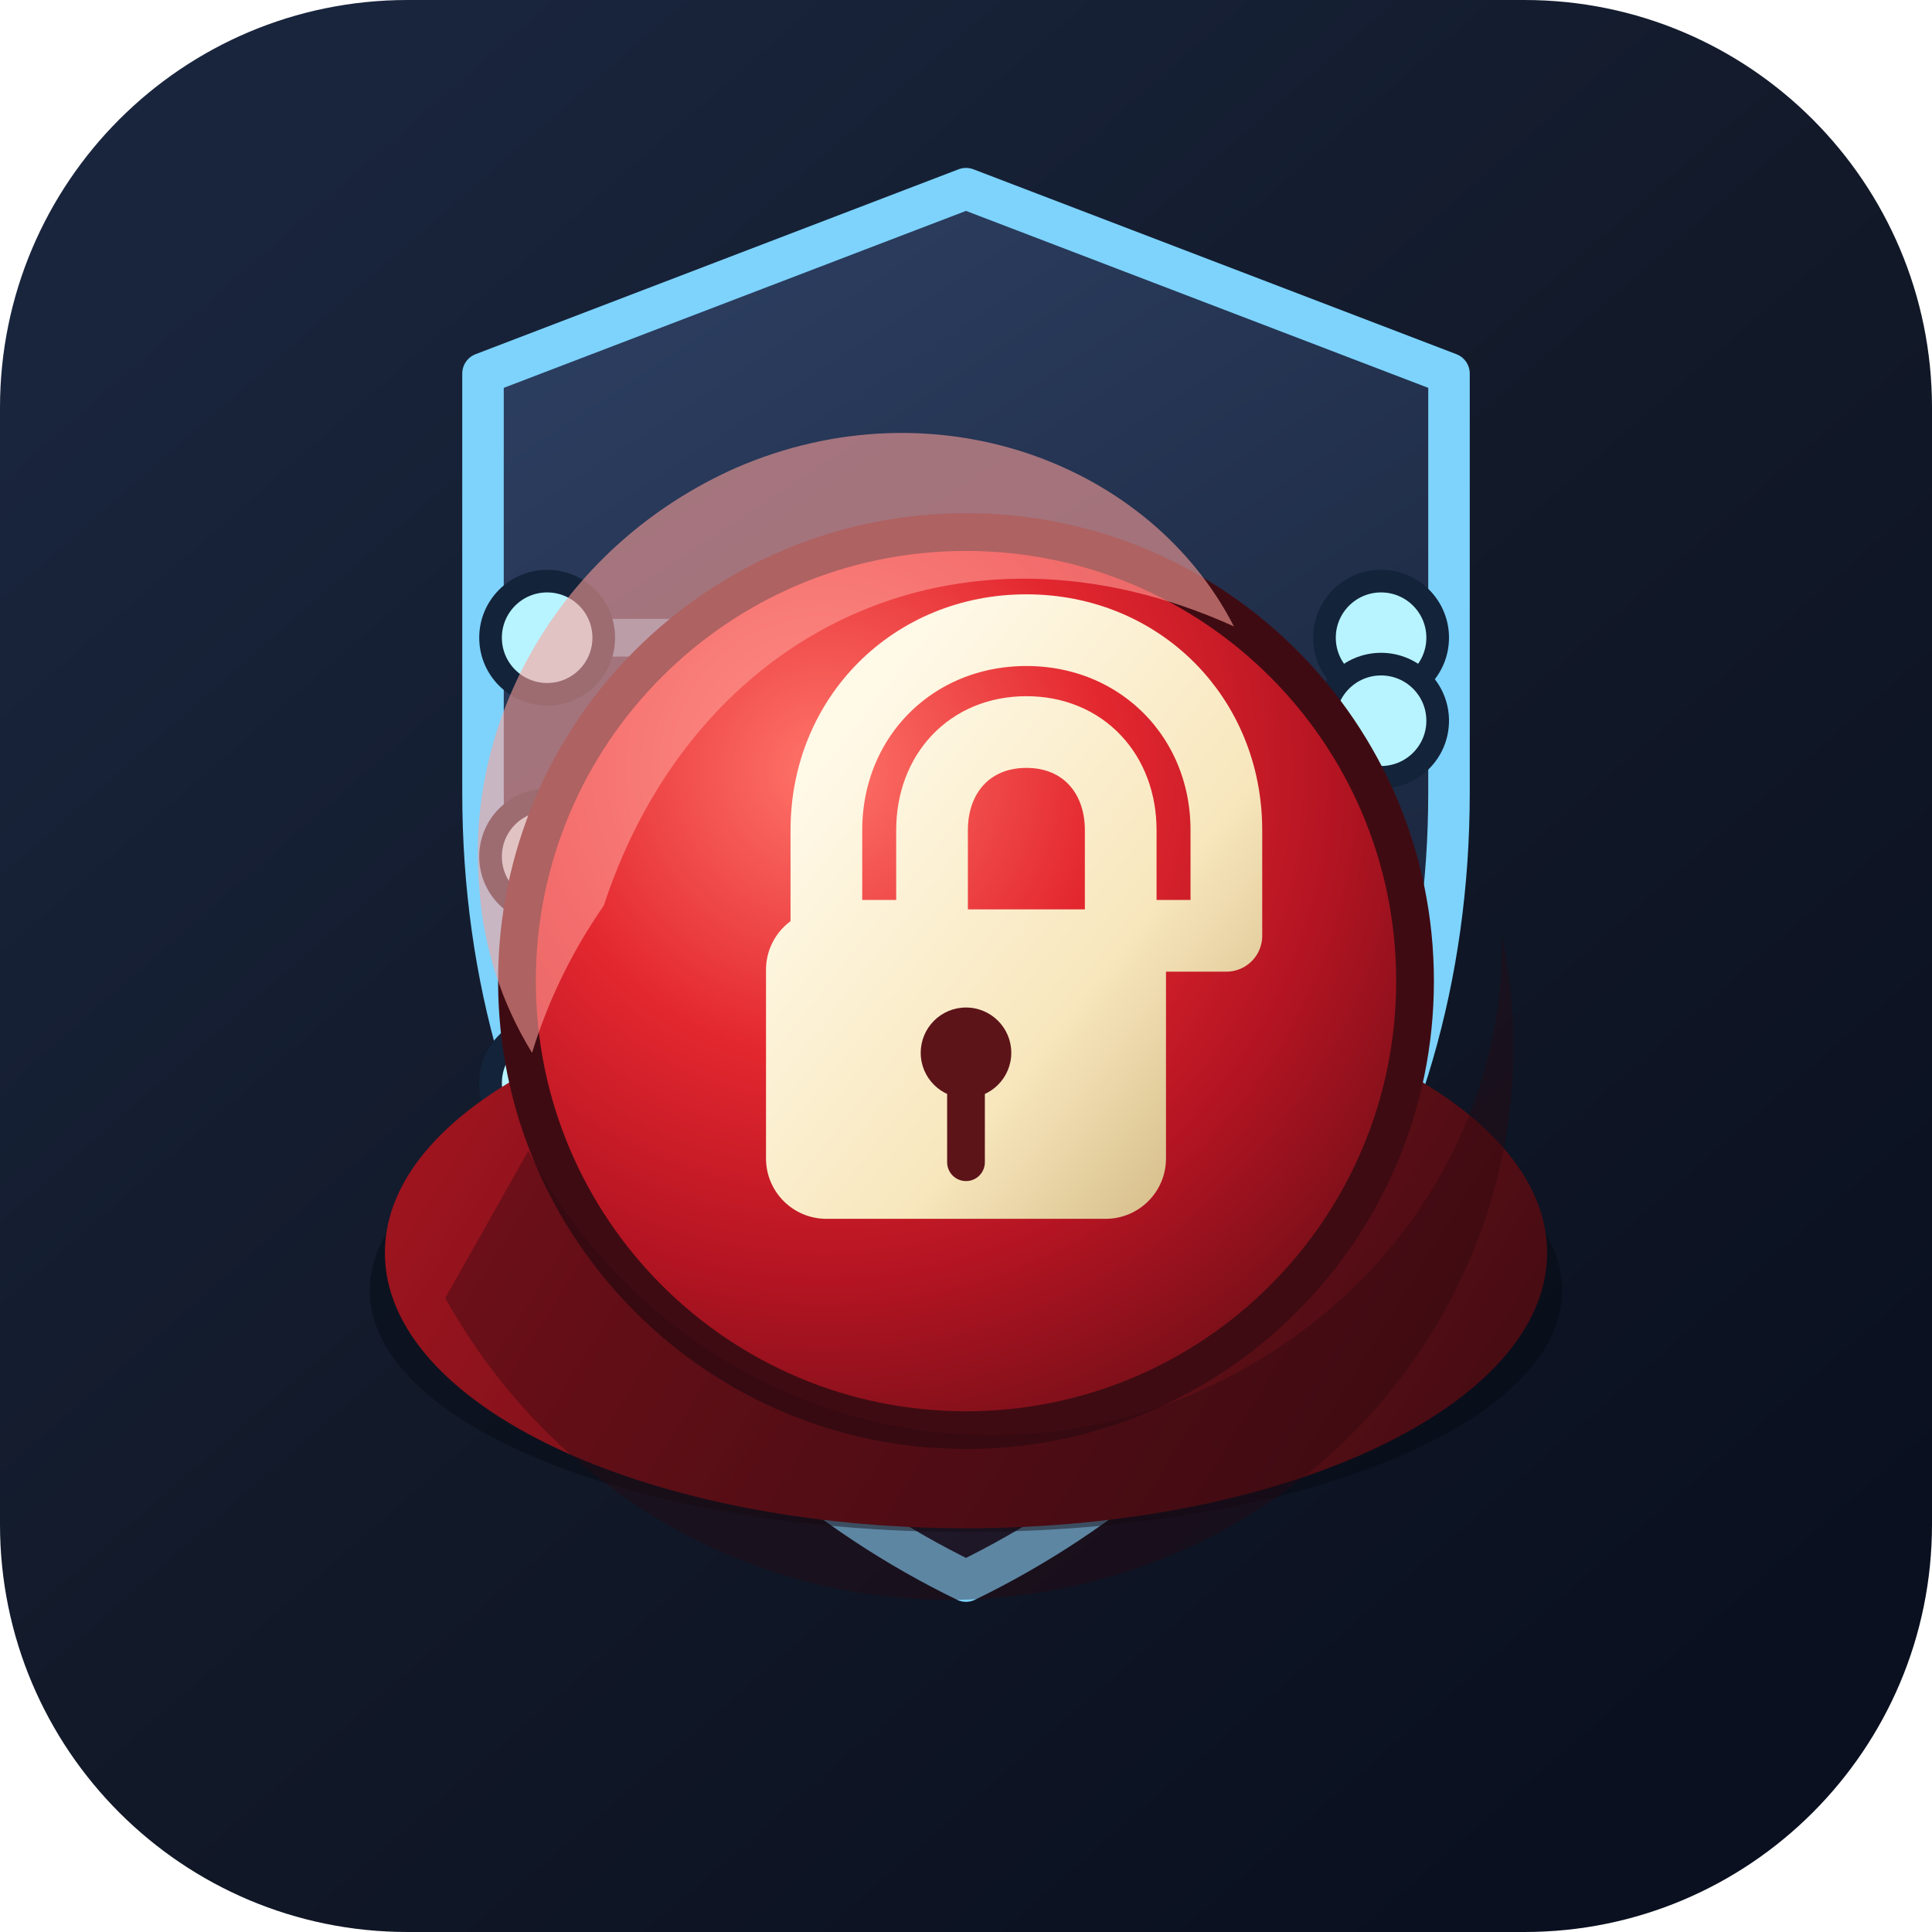
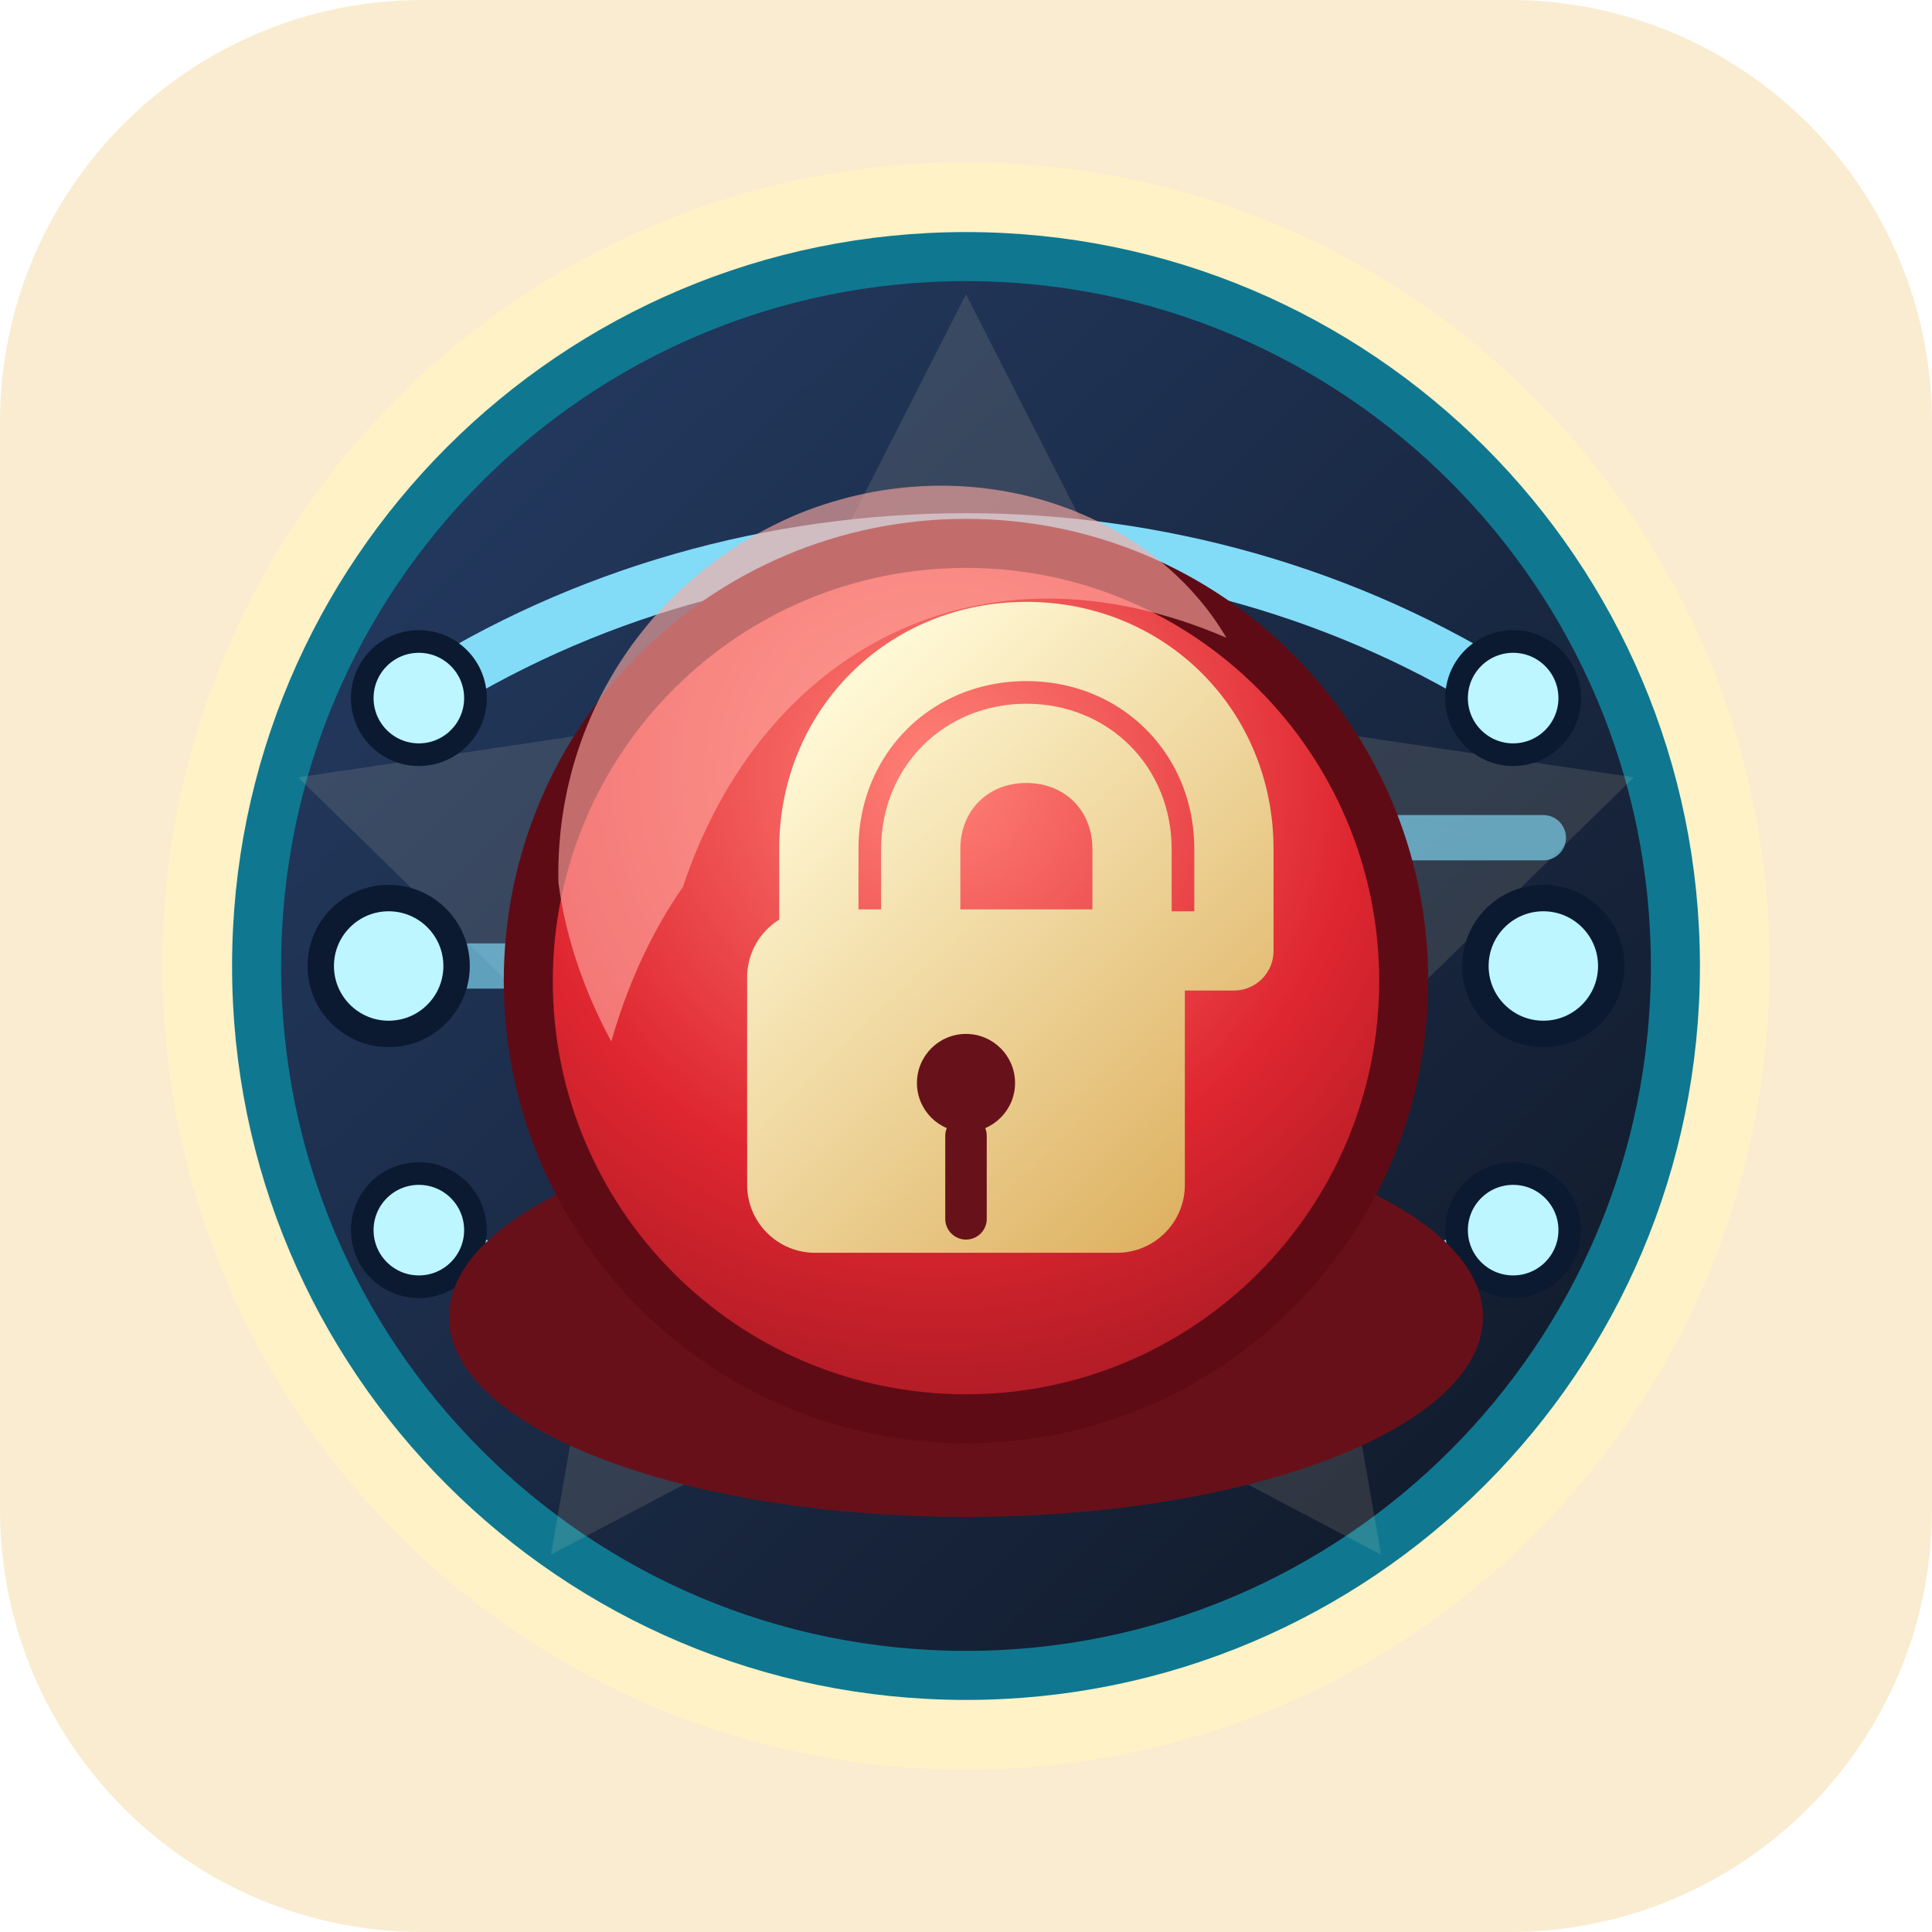
<svg xmlns="http://www.w3.org/2000/svg" viewBox="0 0 512 512" role="img" aria-labelledby="title desc">
  <defs>
-     <linearGradient id="bg" x1="74" x2="438" y1="48" y2="464" gradientUnits="userSpaceOnUse">
-       <stop offset="0" stop-color="#19253d" />
-       <stop offset=".55" stop-color="#111827" />
-       <stop offset="1" stop-color="#0a1020" />
+     <radialGradient id="red" cx="248" cy="205" r="224" gradientUnits="userSpaceOnUse">
+       <stop offset="0" stop-color="#ff8277" />
+       <stop offset=".5" stop-color="#df2630" />
+       <stop offset="1" stop-color="#82121c" />
+     </radialGradient>
+     <linearGradient id="navy" x1="80" x2="432" y1="72" y2="430" gradientUnits="userSpaceOnUse">
+       <stop offset="0" stop-color="#253d65" />
+       <stop offset="1" stop-color="#101827" />
    </linearGradient>
-     <linearGradient id="shield" x1="141" x2="371" y1="72" y2="420" gradientUnits="userSpaceOnUse">
-       <stop offset="0" stop-color="#2d3f62" />
-       <stop offset="1" stop-color="#121b2d" />
-     </linearGradient>
-     <linearGradient id="buttonBase" x1="111" x2="401" y1="245" y2="426" gradientUnits="userSpaceOnUse">
-       <stop offset="0" stop-color="#a91520" />
-       <stop offset=".48" stop-color="#6f1018" />
-       <stop offset="1" stop-color="#3f0b12" />
-     </linearGradient>
-     <radialGradient id="buttonTop" cx="218" cy="204" r="181" gradientUnits="userSpaceOnUse">
-       <stop offset="0" stop-color="#ff756a" />
-       <stop offset=".42" stop-color="#e3272f" />
-       <stop offset=".75" stop-color="#b41422" />
-       <stop offset="1" stop-color="#7f101a" />
-     </radialGradient>
-     <linearGradient id="metal" x1="180" x2="332" y1="248" y2="368" gradientUnits="userSpaceOnUse">
-       <stop offset="0" stop-color="#fff9e8" />
-       <stop offset=".48" stop-color="#f8e7bd" />
-       <stop offset="1" stop-color="#b99a5e" />
+     <linearGradient id="gold" x1="205" x2="323" y1="203" y2="326" gradientUnits="userSpaceOnUse">
+       <stop offset="0" stop-color="#fff8d5" />
+       <stop offset="1" stop-color="#dcae5c" />
    </linearGradient>
  </defs>
-   <rect width="512" height="512" rx="108" fill="url(#bg)" />
-   <path d="M256 50 128 99v111c0 99 54 173 128 209 74-36 128-110 128-209V99L256 50Z" fill="url(#shield)" stroke="#7dd3fc" stroke-width="11" stroke-linejoin="round" />
-   <path d="M150 169h64c24 0 35 18 58 18h90" fill="none" stroke="#7dd3fc" stroke-width="10" stroke-linecap="round" opacity=".62" />
-   <path d="M148 227h53c42 0 57-36 97-36h66" fill="none" stroke="#7dd3fc" stroke-width="10" stroke-linecap="round" opacity=".54" />
-   <path d="M151 287h62c28 0 42 24 72 24h78" fill="none" stroke="#7dd3fc" stroke-width="10" stroke-linecap="round" opacity=".48" />
-   <circle cx="145" cy="169" r="15" fill="#b7f4ff" stroke="#13233a" stroke-width="6" />
-   <circle cx="366" cy="169" r="15" fill="#b7f4ff" stroke="#13233a" stroke-width="6" />
-   <circle cx="145" cy="227" r="15" fill="#b7f4ff" stroke="#13233a" stroke-width="6" />
-   <circle cx="366" cy="191" r="15" fill="#b7f4ff" stroke="#13233a" stroke-width="6" />
-   <circle cx="145" cy="287" r="15" fill="#b7f4ff" stroke="#13233a" stroke-width="6" />
-   <circle cx="366" cy="311" r="15" fill="#b7f4ff" stroke="#13233a" stroke-width="6" />
-   <ellipse cx="256" cy="342" rx="158" ry="64" fill="#050812" opacity=".45" />
-   <ellipse cx="256" cy="332" rx="154" ry="73" fill="url(#buttonBase)" />
-   <circle cx="256" cy="260" r="119" fill="url(#buttonTop)" stroke="#3f0b12" stroke-width="10" />
-   <path d="M160 240c24-73 94-107 167-74-22-43-79-65-132-42-45 20-72 65-68 111 1 16 6 31 14 44 4-13 10-26 19-39Z" fill="#ffa19a" opacity=".58" />
-   <path d="M140 305c39 74 132 99 202 50 37-26 57-67 56-107 16 75-31 151-108 171-69 18-138-14-172-75Z" fill="#2a0710" opacity=".38" />
-   <path d="M219 248v-28c0-30 23-53 53-53s53 23 53 53v28h-28v-28c0-15-10-26-25-26s-25 11-25 26v28h-28Z" fill="none" stroke="url(#metal)" stroke-width="19" stroke-linecap="round" stroke-linejoin="round" />
-   <rect x="203" y="241" width="106" height="82" rx="16" fill="url(#metal)" />
-   <circle cx="256" cy="279" r="12" fill="#5c1419" />
-   <path d="M256 290v18" stroke="#5c1419" stroke-width="10" stroke-linecap="round" />
+   <rect width="512" height="512" rx="112" fill="#f9ecd0" />
+   <circle cx="256" cy="256" r="213" fill="#fff2c6" />
+   <circle cx="256" cy="256" r="188" fill="url(#navy)" stroke="#0f7890" stroke-width="13" />
+   <path d="M256 78 312 188 433 206 345 292 366 412 256 354 146 412 167 292 79 206 200 188Z" fill="#fff2c6" opacity=".12" />
+   <path d="M111 185c87-56 203-56 290 0M111 326c87 56 203 56 290 0" fill="none" stroke="#82dcf8" stroke-width="14" stroke-linecap="round" />
+   <path d="M104 256h80c35 0 46-34 80-34h145" fill="none" stroke="#82dcf8" stroke-width="12" stroke-linecap="round" opacity=".65" />
+   <circle cx="103" cy="256" r="18" fill="#bdf6ff" stroke="#0b1a30" stroke-width="7" />
+   <circle cx="409" cy="256" r="18" fill="#bdf6ff" stroke="#0b1a30" stroke-width="7" />
+   <circle cx="111" cy="185" r="15" fill="#bdf6ff" stroke="#0b1a30" stroke-width="6" />
+   <circle cx="401" cy="185" r="15" fill="#bdf6ff" stroke="#0b1a30" stroke-width="6" />
+   <circle cx="111" cy="326" r="15" fill="#bdf6ff" stroke="#0b1a30" stroke-width="6" />
+   <circle cx="401" cy="326" r="15" fill="#bdf6ff" stroke="#0b1a30" stroke-width="6" />
+   <ellipse cx="256" cy="349" rx="137" ry="53" fill="#681019" />
+   <circle cx="256" cy="260" r="116" fill="url(#red)" stroke="#5f0b15" stroke-width="13" />
+   <path d="M181 235c21-63 79-94 144-66-20-34-68-51-113-33-41 17-65 56-64 98 2 15 7 29 14 42 4-14 10-28 19-41Z" fill="#ffaaa1" opacity=".62" />
+   <path d="M217 252v-27c0-31 24-55 55-55s55 24 55 55v27h-27v-27c0-16-12-28-28-28s-28 12-28 28v27h-27Z" fill="none" stroke="url(#gold)" stroke-width="21" stroke-linecap="round" stroke-linejoin="round" />
+   <rect x="198" y="241" width="116" height="91" rx="18" fill="url(#gold)" />
+   <circle cx="256" cy="287" r="13" fill="#67121a" />
+   <path d="M256 301v22" stroke="#67121a" stroke-width="11" stroke-linecap="round" />
</svg>
